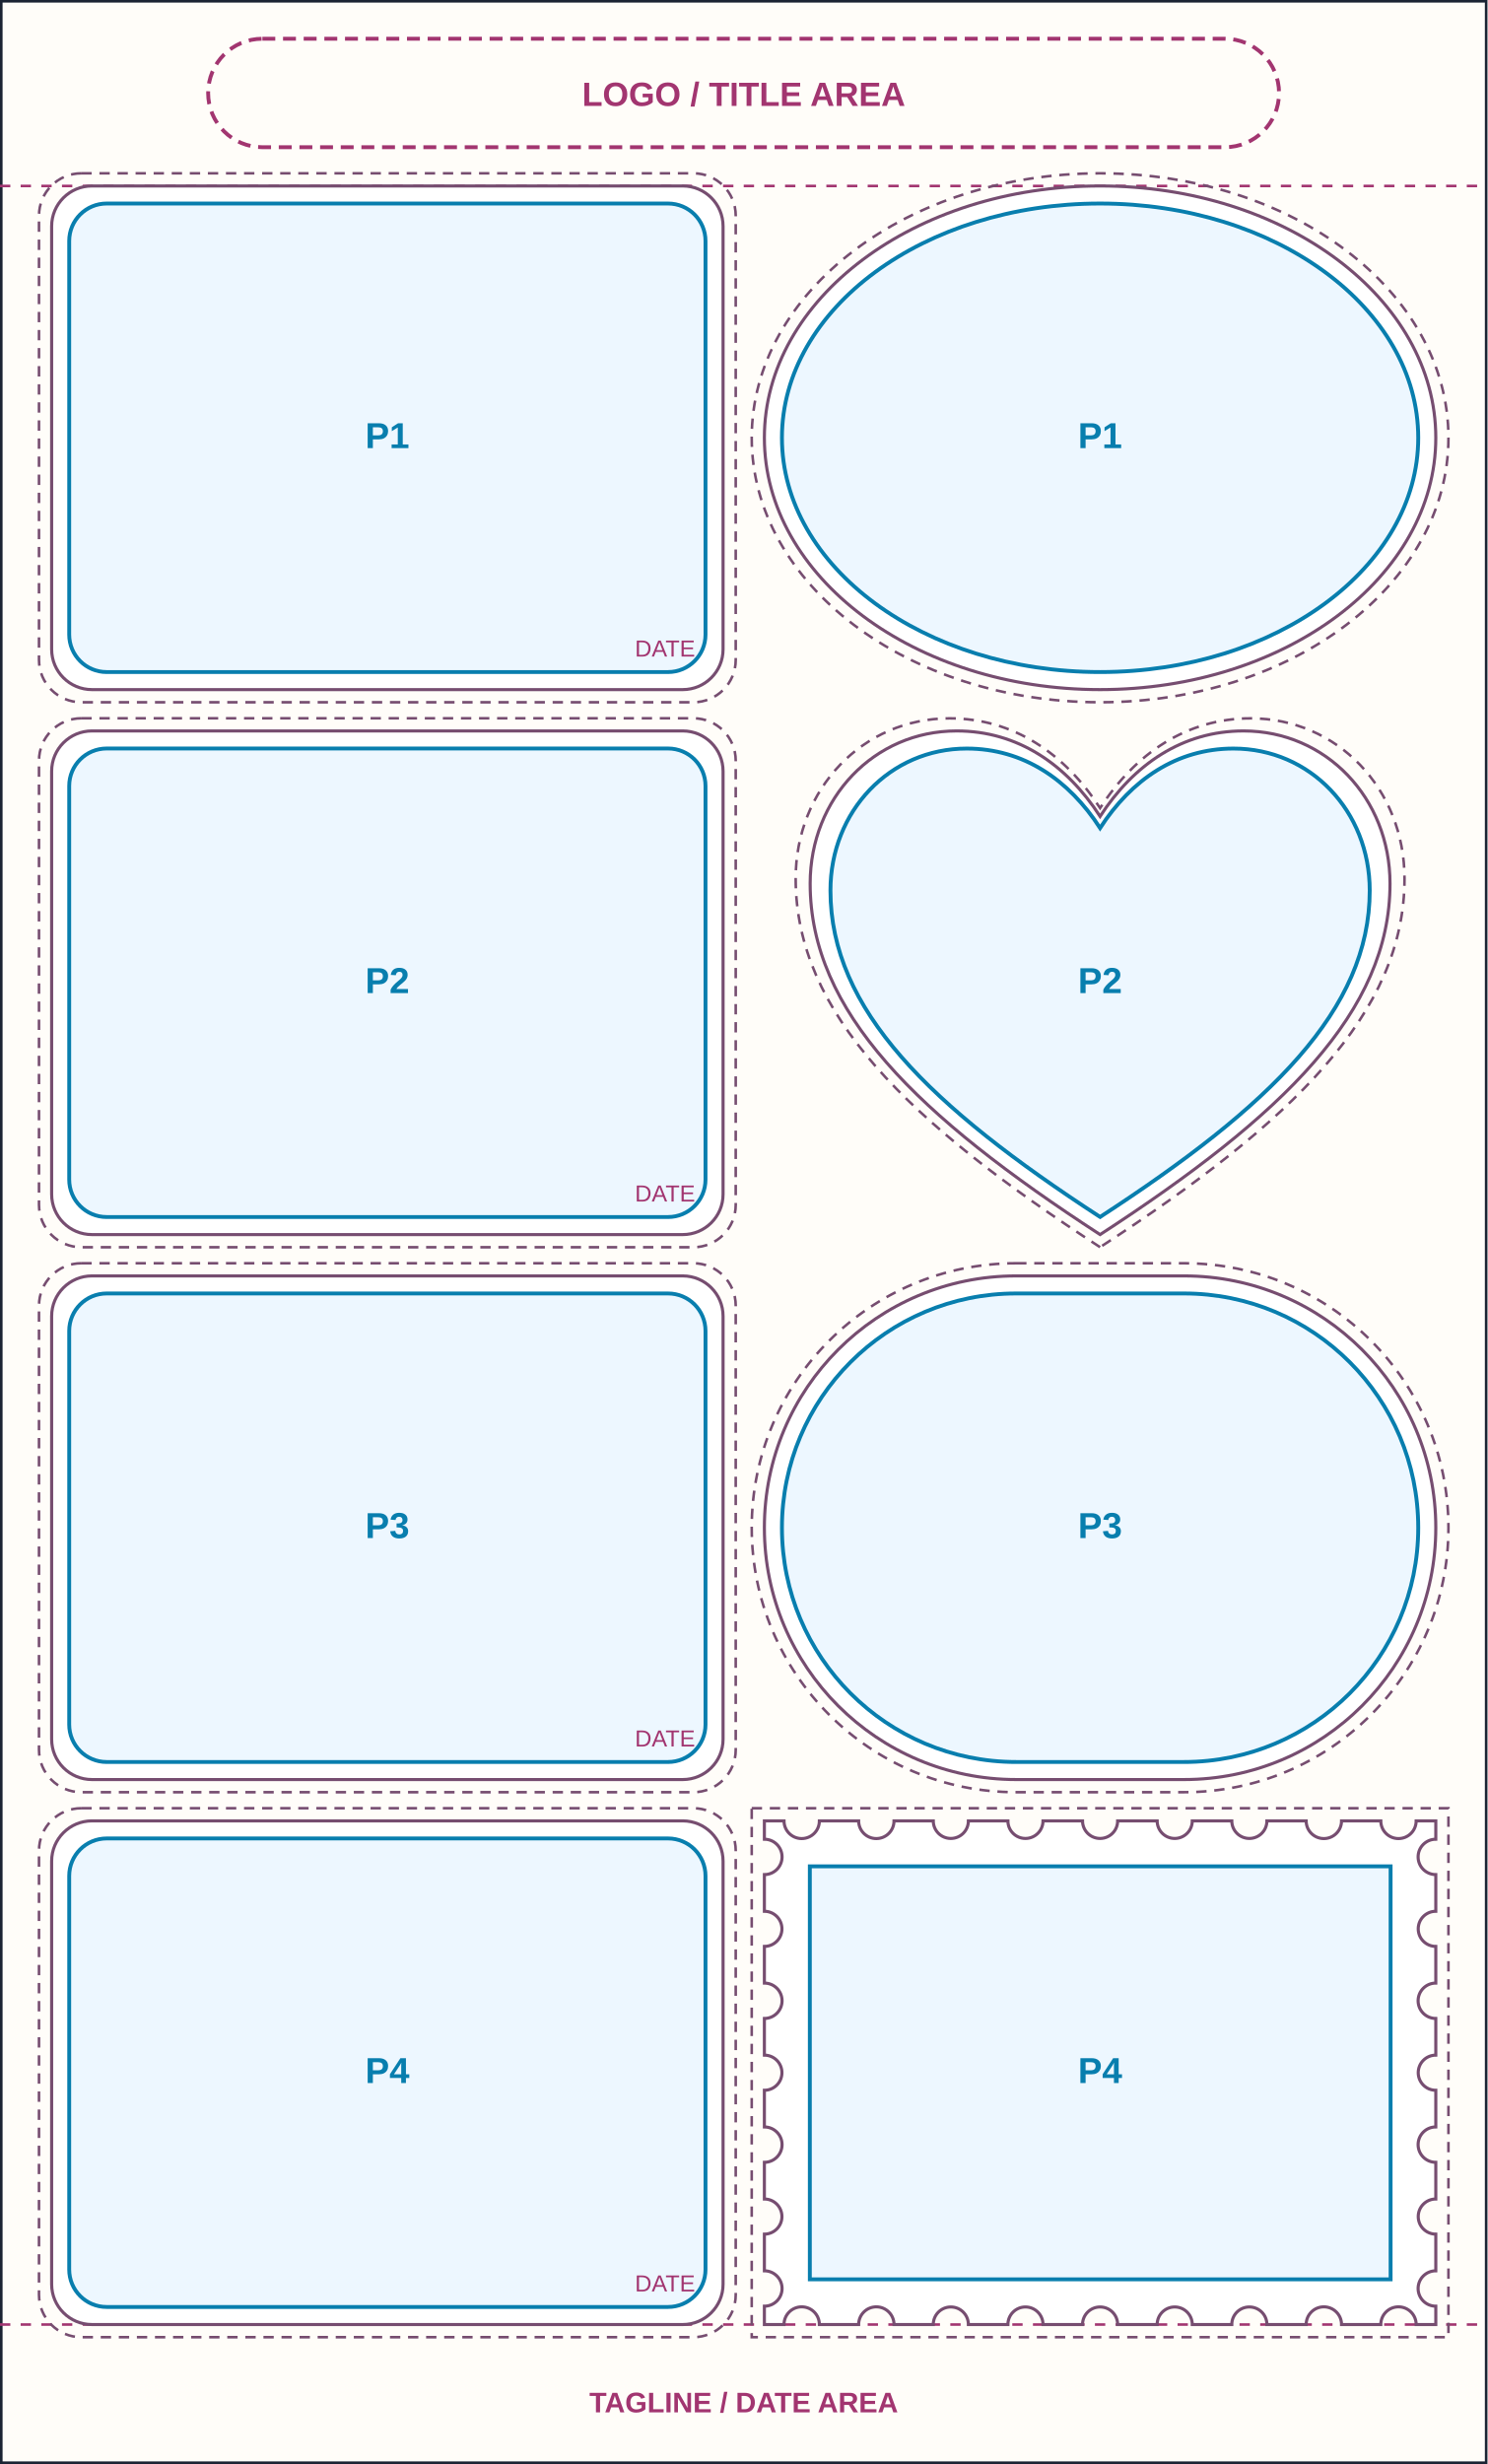
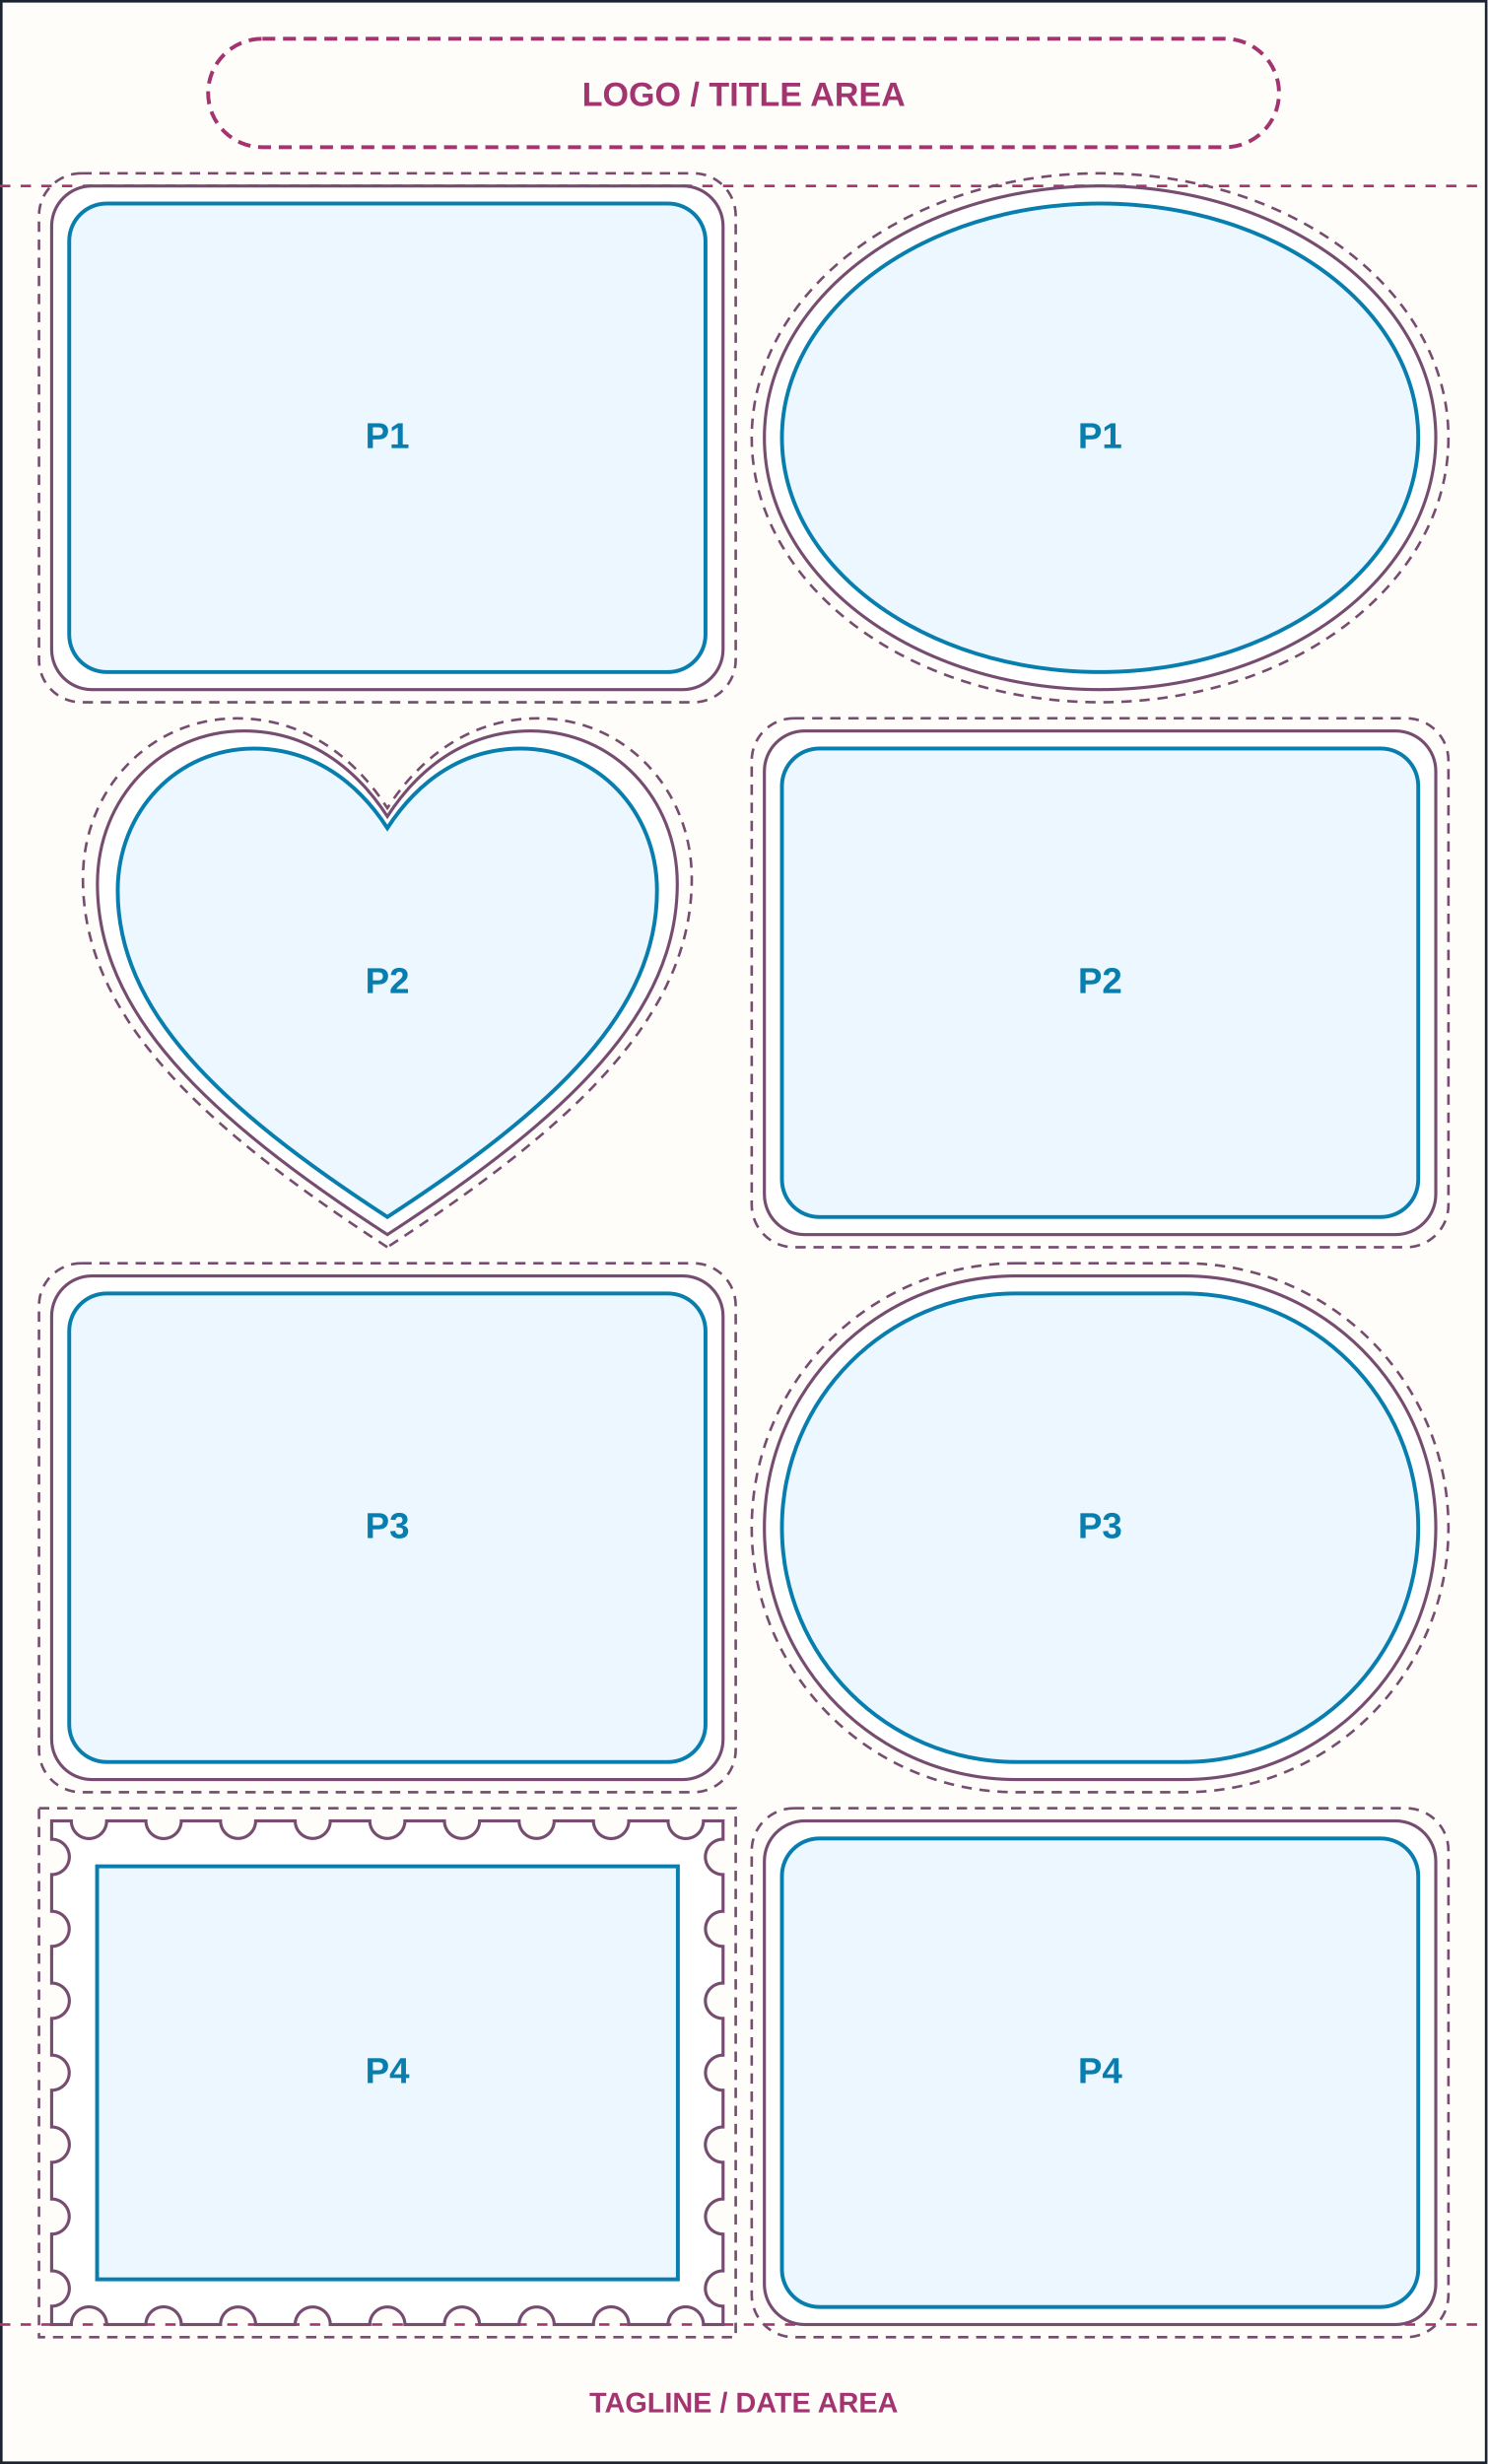
<svg xmlns="http://www.w3.org/2000/svg" width="576" height="954" viewBox="0 0 576 954" role="img" aria-labelledby="title desc">
  <rect width="576" height="954" fill="#fffdf9" />
  <rect x=".5" y=".5" width="575" height="953" fill="none" stroke="#1b2433" />
  <rect x="80.6" y="15" width="414.7" height="42" rx="21" fill="none" stroke="#a23570" stroke-width="1.5" stroke-dasharray="5 3" />
  <text x="288" y="41" text-anchor="middle" font-family="Arial,sans-serif" font-size="13" font-weight="700" fill="#a23570">LOGO / TITLE AREA</text>
  <line x1="0" y1="72" x2="576" y2="72" stroke="#a23570" stroke-width="1" stroke-dasharray="4 4" />
  <line x1="0" y1="900" x2="576" y2="900" stroke="#a23570" stroke-width="1" stroke-dasharray="4 4" />
  <text x="288" y="934" text-anchor="middle" font-family="Arial,sans-serif" font-size="11" font-weight="700" fill="#a23570">TAGLINE / DATE AREA</text>
  <g data-photo="1" data-shape="rect" data-x="20" data-y="72" data-width="260" data-height="195" data-window-inset="6.8">
    <rect x="15.1" y="67.1" width="269.8" height="204.8" rx="16.4" fill="none" stroke="#764d70" stroke-width="1" stroke-dasharray="4 3" />
    <rect x="20" y="72" width="260" height="195" rx="15.6" fill="#fff" stroke="#764d70" stroke-width="1.2" />
    <rect x="26.8" y="78.8" width="246.4" height="181.4" rx="14.5" fill="#edf7ff" stroke="#087eae" stroke-width="1.5" />
    <text x="150" y="173.5" text-anchor="middle" font-family="Arial,sans-serif" font-size="14" font-weight="700" fill="#087eae">P1</text>
-     <text x="269.2" y="254.2" text-anchor="end" font-family="Arial,sans-serif" font-size="9" fill="#a23570">DATE</text>
  </g>
  <g data-photo="1" data-shape="oval" data-x="296" data-y="72" data-width="260" data-height="195" data-window-inset="6.8">
    <ellipse cx="426" cy="169.5" rx="134.9" ry="102.4" fill="none" stroke="#764d70" stroke-width="1" stroke-dasharray="4 3" />
    <ellipse cx="426" cy="169.5" rx="130" ry="97.5" fill="#fff" stroke="#764d70" stroke-width="1.2" />
    <ellipse cx="426" cy="169.5" rx="123.2" ry="90.7" fill="#edf7ff" stroke="#087eae" stroke-width="1.5" />
    <text x="426" y="173.5" text-anchor="middle" font-family="Arial,sans-serif" font-size="14" font-weight="700" fill="#087eae">P1</text>
  </g>
-   <g data-photo="2" data-shape="rect" data-x="20" data-y="283" data-width="260" data-height="195" data-window-inset="6.8">
-     <rect x="15.1" y="278.1" width="269.8" height="204.8" rx="16.4" fill="none" stroke="#764d70" stroke-width="1" stroke-dasharray="4 3" />
-     <rect x="20" y="283" width="260" height="195" rx="15.6" fill="#fff" stroke="#764d70" stroke-width="1.2" />
-     <rect x="26.8" y="289.8" width="246.4" height="181.4" rx="14.5" fill="#edf7ff" stroke="#087eae" stroke-width="1.5" />
+   <g data-photo="2" data-shape="rect" data-x="296" data-y="283" data-width="260" data-height="195" data-window-inset="6.8">
+     <rect x="291.1" y="278.1" width="269.8" height="204.8" rx="16.4" fill="none" stroke="#764d70" stroke-width="1" stroke-dasharray="4 3" />
+     <rect x="296" y="283" width="260" height="195" rx="15.6" fill="#fff" stroke="#764d70" stroke-width="1.2" />
+     <rect x="302.8" y="289.8" width="246.4" height="181.4" rx="14.5" fill="#edf7ff" stroke="#087eae" stroke-width="1.5" />
+     <text x="426" y="384.5" text-anchor="middle" font-family="Arial,sans-serif" font-size="14" font-weight="700" fill="#087eae">P2</text>
+   </g>
+   <g data-photo="2" data-shape="heart" data-x="20" data-y="283" data-width="260" data-height="195" data-window-inset="6.8">
+     <path d="M12 20.5C6 16.6 2.5 13.2 2.5 9 2.5 6.2 4.6 4 7.3 4c2 0 3.6 1.1 4.7 2.8C13.1 5.1 14.7 4 16.7 4c2.7 0 4.8 2.2 4.8 5 0 4.2-3.5 7.6-9.5 11.5z" transform="translate(150 380.5) scale(12.409) translate(-12 -12.25)" vector-effect="non-scaling-stroke" fill="none" stroke="#764d70" stroke-width="1" stroke-dasharray="4 3" />
+     <path d="M12 20.5C6 16.6 2.5 13.2 2.5 9 2.5 6.2 4.6 4 7.3 4c2 0 3.6 1.1 4.7 2.8C13.1 5.1 14.7 4 16.7 4c2.7 0 4.8 2.2 4.8 5 0 4.2-3.5 7.6-9.5 11.5z" transform="translate(150 380.5) scale(11.818) translate(-12 -12.25)" vector-effect="non-scaling-stroke" fill="#fff" stroke="#764d70" stroke-width="1.2" />
+     <path d="M12 20.5C6 16.6 2.5 13.2 2.5 9 2.5 6.2 4.6 4 7.3 4c2 0 3.6 1.1 4.7 2.8C13.1 5.1 14.7 4 16.7 4c2.7 0 4.8 2.2 4.8 5 0 4.2-3.5 7.6-9.5 11.5z" transform="translate(150 380.5) scale(10.991) translate(-12 -12.25)" vector-effect="non-scaling-stroke" fill="#edf7ff" stroke="#087eae" stroke-width="1.5" />
    <text x="150" y="384.5" text-anchor="middle" font-family="Arial,sans-serif" font-size="14" font-weight="700" fill="#087eae">P2</text>
-     <text x="269.2" y="465.2" text-anchor="end" font-family="Arial,sans-serif" font-size="9" fill="#a23570">DATE</text>
-   </g>
-   <g data-photo="2" data-shape="heart" data-x="296" data-y="283" data-width="260" data-height="195" data-window-inset="6.8">
-     <path d="M12 20.5C6 16.6 2.5 13.2 2.5 9 2.5 6.2 4.6 4 7.3 4c2 0 3.6 1.1 4.7 2.8C13.1 5.1 14.7 4 16.7 4c2.7 0 4.8 2.2 4.8 5 0 4.2-3.5 7.6-9.5 11.5z" transform="translate(426 380.5) scale(12.409) translate(-12 -12.25)" vector-effect="non-scaling-stroke" fill="none" stroke="#764d70" stroke-width="1" stroke-dasharray="4 3" />
-     <path d="M12 20.5C6 16.6 2.5 13.2 2.5 9 2.5 6.2 4.6 4 7.3 4c2 0 3.6 1.1 4.7 2.8C13.1 5.1 14.7 4 16.7 4c2.7 0 4.8 2.2 4.8 5 0 4.2-3.5 7.6-9.5 11.5z" transform="translate(426 380.5) scale(11.818) translate(-12 -12.25)" vector-effect="non-scaling-stroke" fill="#fff" stroke="#764d70" stroke-width="1.2" />
-     <path d="M12 20.5C6 16.6 2.5 13.2 2.5 9 2.5 6.2 4.6 4 7.3 4c2 0 3.6 1.1 4.7 2.8C13.1 5.1 14.7 4 16.7 4c2.7 0 4.8 2.2 4.8 5 0 4.2-3.5 7.6-9.5 11.5z" transform="translate(426 380.5) scale(10.991) translate(-12 -12.25)" vector-effect="non-scaling-stroke" fill="#edf7ff" stroke="#087eae" stroke-width="1.5" />
-     <text x="426" y="384.5" text-anchor="middle" font-family="Arial,sans-serif" font-size="14" font-weight="700" fill="#087eae">P2</text>
  </g>
  <g data-photo="3" data-shape="rect" data-x="20" data-y="494" data-width="260" data-height="195" data-window-inset="6.8">
    <rect x="15.1" y="489.1" width="269.8" height="204.8" rx="16.4" fill="none" stroke="#764d70" stroke-width="1" stroke-dasharray="4 3" />
    <rect x="20" y="494" width="260" height="195" rx="15.6" fill="#fff" stroke="#764d70" stroke-width="1.2" />
    <rect x="26.8" y="500.8" width="246.4" height="181.4" rx="14.5" fill="#edf7ff" stroke="#087eae" stroke-width="1.5" />
    <text x="150" y="595.5" text-anchor="middle" font-family="Arial,sans-serif" font-size="14" font-weight="700" fill="#087eae">P3</text>
-     <text x="269.2" y="676.2" text-anchor="end" font-family="Arial,sans-serif" font-size="9" fill="#a23570">DATE</text>
  </g>
  <g data-photo="3" data-shape="pill" data-x="296" data-y="494" data-width="260" data-height="195" data-window-inset="6.8">
    <rect x="291.1" y="489.1" width="269.8" height="204.8" rx="102.4" fill="none" stroke="#764d70" stroke-width="1" stroke-dasharray="4 3" />
    <rect x="296" y="494" width="260" height="195" rx="97.5" fill="#fff" stroke="#764d70" stroke-width="1.2" />
    <rect x="302.8" y="500.8" width="246.4" height="181.4" rx="90.7" fill="#edf7ff" stroke="#087eae" stroke-width="1.5" />
    <text x="426" y="595.5" text-anchor="middle" font-family="Arial,sans-serif" font-size="14" font-weight="700" fill="#087eae">P3</text>
  </g>
-   <g data-photo="4" data-shape="rect" data-x="20" data-y="705" data-width="260" data-height="195" data-window-inset="6.8">
-     <rect x="15.1" y="700.1" width="269.8" height="204.8" rx="16.4" fill="none" stroke="#764d70" stroke-width="1" stroke-dasharray="4 3" />
-     <rect x="20" y="705" width="260" height="195" rx="15.6" fill="#fff" stroke="#764d70" stroke-width="1.2" />
-     <rect x="26.8" y="711.8" width="246.4" height="181.4" rx="14.5" fill="#edf7ff" stroke="#087eae" stroke-width="1.5" />
-     <text x="150" y="806.5" text-anchor="middle" font-family="Arial,sans-serif" font-size="14" font-weight="700" fill="#087eae">P4</text>
-     <text x="269.2" y="887.2" text-anchor="end" font-family="Arial,sans-serif" font-size="9" fill="#a23570">DATE</text>
-   </g>
-   <g data-photo="4" data-shape="stamp" data-x="296" data-y="705" data-width="260" data-height="195" data-window-inset="17.6">
-     <rect x="291.1" y="700.1" width="269.8" height="204.8" fill="none" stroke="#764d70" stroke-width="1" stroke-dasharray="4 3" />
-     <path d="M296 705L303.6 705A6.8 6.8 0 0 0 317.3 705L332.5 705A6.8 6.8 0 0 0 346.2 705L361.4 705A6.8 6.8 0 0 0 375 705L390.3 705A6.8 6.8 0 0 0 403.9 705L419.2 705A6.8 6.8 0 0 0 432.8 705L448.1 705A6.8 6.8 0 0 0 461.7 705L477 705A6.8 6.8 0 0 0 490.6 705L505.8 705A6.8 6.8 0 0 0 519.5 705L534.7 705A6.8 6.8 0 0 0 548.4 705L556 705L556 712.1A6.8 6.8 0 0 0 556 725.8L556 740A6.8 6.8 0 0 0 556 753.6L556 767.8A6.8 6.8 0 0 0 556 781.5L556 795.7A6.8 6.8 0 0 0 556 809.3L556 823.5A6.8 6.8 0 0 0 556 837.2L556 851.4A6.8 6.8 0 0 0 556 865L556 879.2A6.8 6.8 0 0 0 556 892.9L556 900L548.4 900A6.8 6.8 0 0 0 534.7 900L519.5 900A6.8 6.8 0 0 0 505.8 900L490.6 900A6.8 6.8 0 0 0 477 900L461.7 900A6.8 6.8 0 0 0 448.1 900L432.8 900A6.8 6.8 0 0 0 419.2 900L403.9 900A6.8 6.8 0 0 0 390.3 900L375 900A6.8 6.8 0 0 0 361.4 900L346.2 900A6.8 6.8 0 0 0 332.5 900L317.3 900A6.8 6.8 0 0 0 303.6 900L296 900L296 892.9A6.8 6.8 0 0 0 296 879.2L296 865A6.8 6.8 0 0 0 296 851.4L296 837.2A6.8 6.8 0 0 0 296 823.5L296 809.3A6.8 6.8 0 0 0 296 795.7L296 781.5A6.8 6.8 0 0 0 296 767.8L296 753.6A6.8 6.8 0 0 0 296 740L296 725.8A6.8 6.8 0 0 0 296 712.1L296 705Z" fill="#fff" stroke="#764d70" stroke-width="1.2" />
-     <rect x="313.6" y="722.6" width="224.9" height="159.9" fill="#edf7ff" stroke="#087eae" stroke-width="1.5" />
+   <g data-photo="4" data-shape="rect" data-x="296" data-y="705" data-width="260" data-height="195" data-window-inset="6.8">
+     <rect x="291.1" y="700.1" width="269.8" height="204.8" rx="16.4" fill="none" stroke="#764d70" stroke-width="1" stroke-dasharray="4 3" />
+     <rect x="296" y="705" width="260" height="195" rx="15.6" fill="#fff" stroke="#764d70" stroke-width="1.2" />
+     <rect x="302.8" y="711.8" width="246.4" height="181.4" rx="14.5" fill="#edf7ff" stroke="#087eae" stroke-width="1.5" />
    <text x="426" y="806.5" text-anchor="middle" font-family="Arial,sans-serif" font-size="14" font-weight="700" fill="#087eae">P4</text>
  </g>
+   <g data-photo="4" data-shape="stamp" data-x="20" data-y="705" data-width="260" data-height="195" data-window-inset="17.6">
+     <rect x="15.1" y="700.1" width="269.8" height="204.8" fill="none" stroke="#764d70" stroke-width="1" stroke-dasharray="4 3" />
+     <path d="M20 705L27.6 705A6.8 6.8 0 0 0 41.3 705L56.5 705A6.8 6.8 0 0 0 70.2 705L85.4 705A6.8 6.8 0 0 0 99 705L114.3 705A6.8 6.8 0 0 0 127.9 705L143.2 705A6.8 6.8 0 0 0 156.8 705L172.1 705A6.8 6.8 0 0 0 185.7 705L201 705A6.8 6.8 0 0 0 214.6 705L229.8 705A6.8 6.8 0 0 0 243.5 705L258.7 705A6.8 6.8 0 0 0 272.4 705L280 705L280 712.1A6.8 6.8 0 0 0 280 725.8L280 740A6.8 6.8 0 0 0 280 753.6L280 767.8A6.8 6.8 0 0 0 280 781.5L280 795.7A6.8 6.8 0 0 0 280 809.3L280 823.5A6.8 6.8 0 0 0 280 837.2L280 851.4A6.8 6.8 0 0 0 280 865L280 879.2A6.8 6.8 0 0 0 280 892.9L280 900L272.4 900A6.8 6.8 0 0 0 258.7 900L243.5 900A6.8 6.8 0 0 0 229.8 900L214.6 900A6.8 6.8 0 0 0 201 900L185.7 900A6.8 6.8 0 0 0 172.1 900L156.8 900A6.8 6.8 0 0 0 143.2 900L127.9 900A6.8 6.8 0 0 0 114.3 900L99 900A6.8 6.8 0 0 0 85.4 900L70.2 900A6.8 6.8 0 0 0 56.5 900L41.3 900A6.8 6.8 0 0 0 27.6 900L20 900L20 892.9A6.8 6.8 0 0 0 20 879.2L20 865A6.8 6.8 0 0 0 20 851.4L20 837.2A6.8 6.8 0 0 0 20 823.5L20 809.3A6.8 6.8 0 0 0 20 795.7L20 781.5A6.8 6.8 0 0 0 20 767.8L20 753.6A6.8 6.8 0 0 0 20 740L20 725.8A6.8 6.8 0 0 0 20 712.1L20 705Z" fill="#fff" stroke="#764d70" stroke-width="1.2" />
+     <rect x="37.6" y="722.6" width="224.9" height="159.9" fill="#edf7ff" stroke="#087eae" stroke-width="1.5" />
+     <text x="150" y="806.5" text-anchor="middle" font-family="Arial,sans-serif" font-size="14" font-weight="700" fill="#087eae">P4</text>
+   </g>
</svg>
